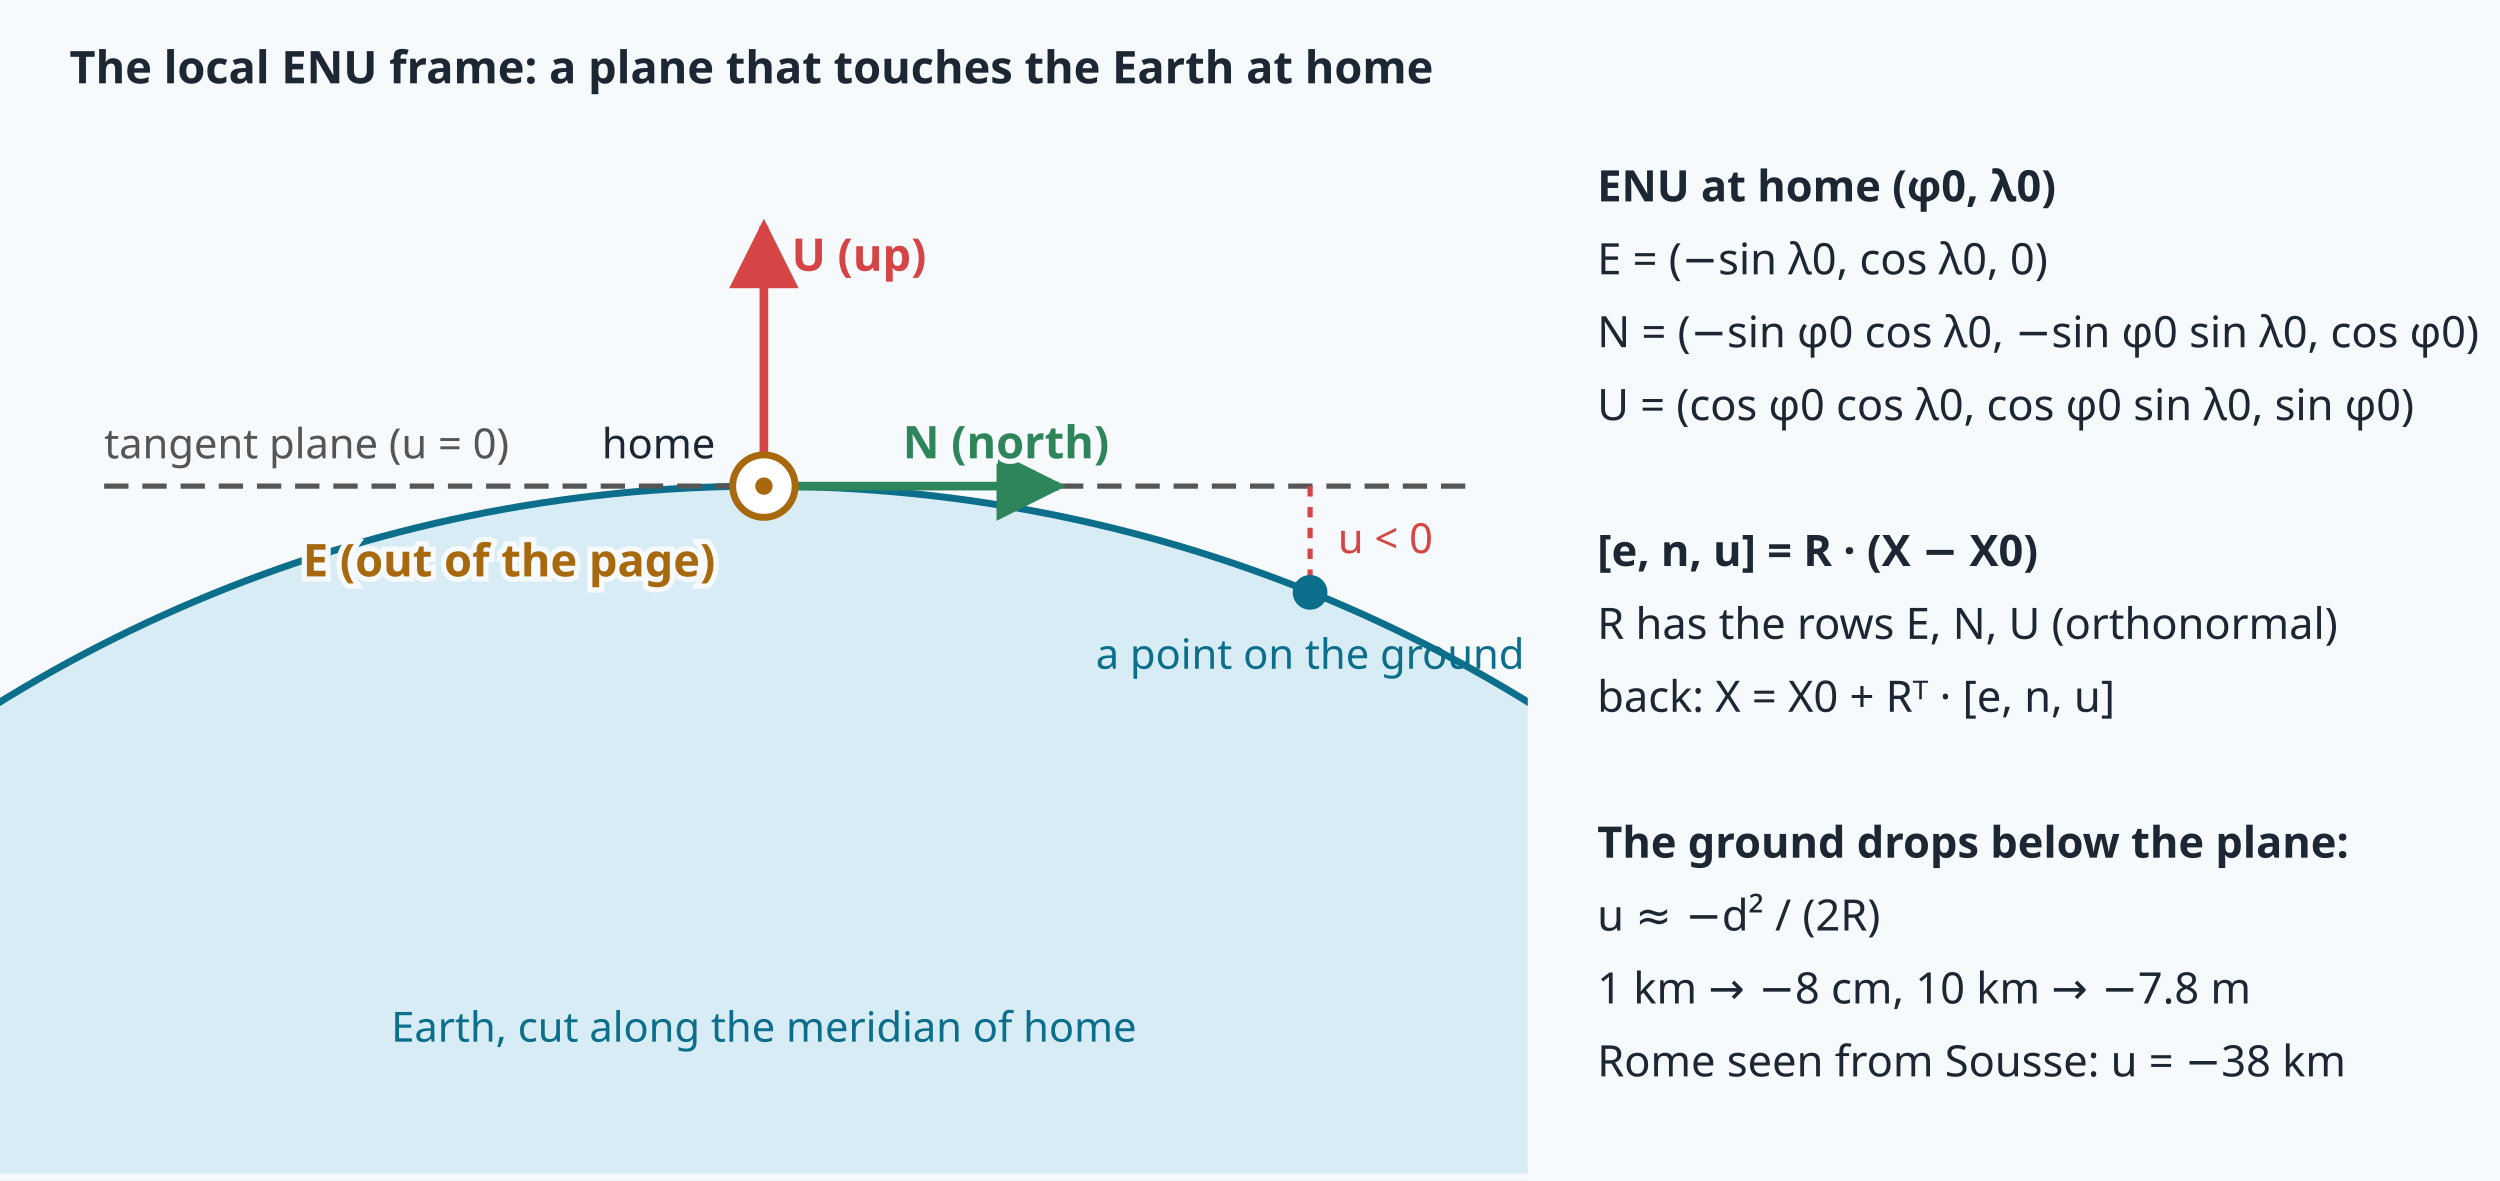
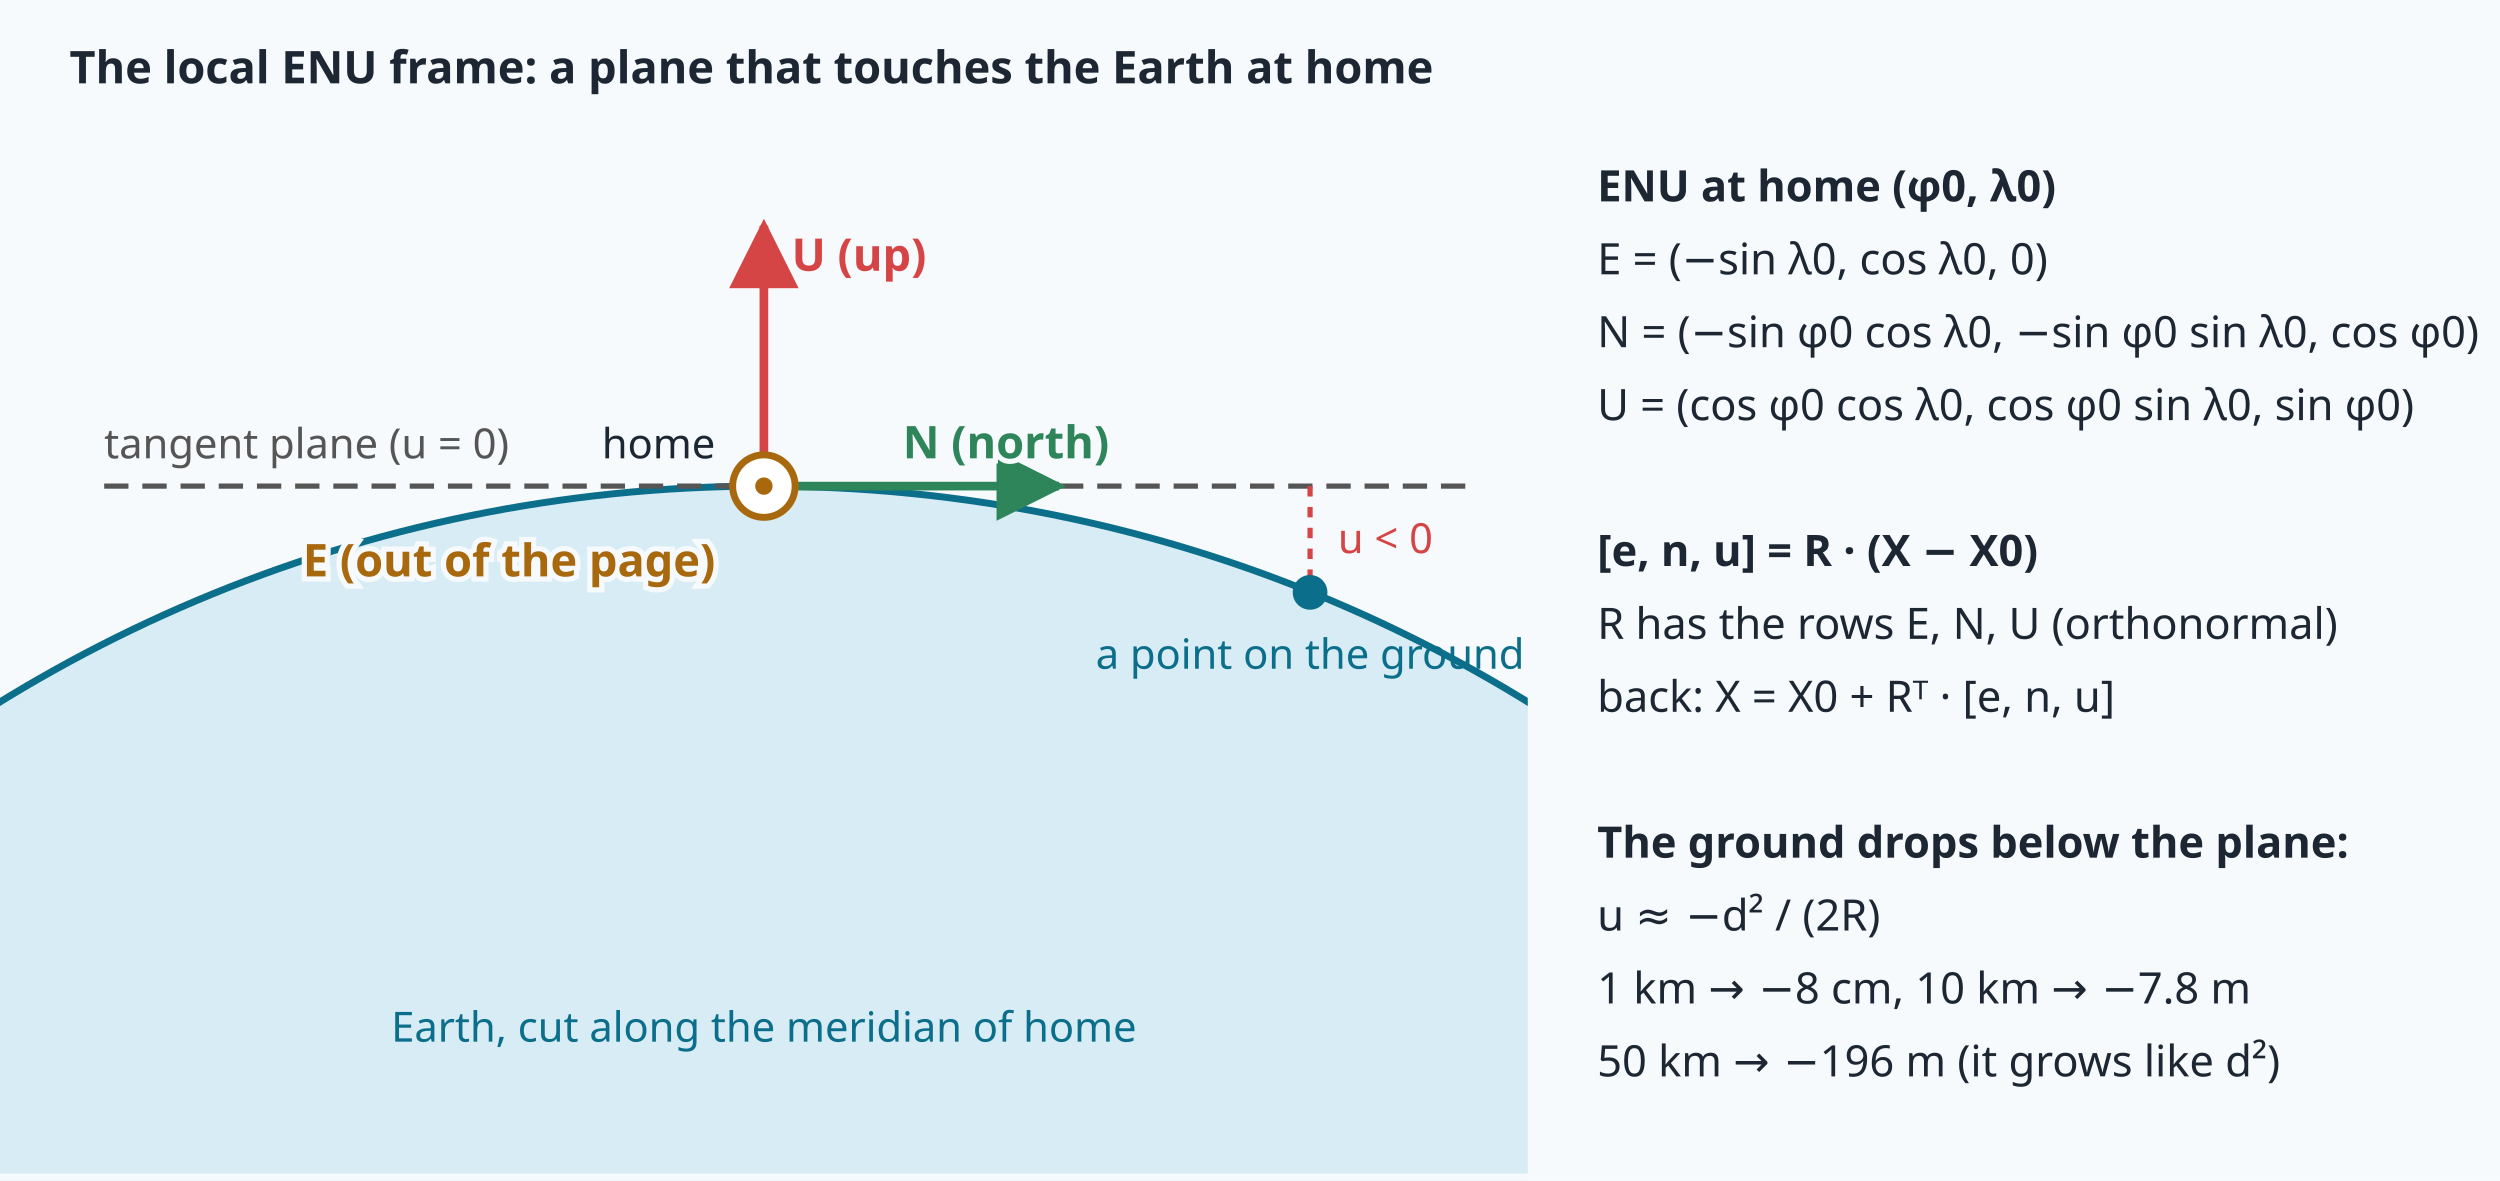
<svg xmlns="http://www.w3.org/2000/svg" viewBox="0 0 720 340" font-family="sans-serif" font-size="13">
  <rect width="720" height="340" fill="#f7fafc" />
  <defs>
    <marker id="a" viewBox="0 0 10 10" refX="9" refY="5" markerWidth="8" markerHeight="8" orient="auto">
      <path d="M0 0 L10 5 L0 10 z" fill="context-stroke" />
    </marker>
  </defs>
  <text x="20" y="24" fill="#1d2733" font-weight="bold">The local ENU frame: a plane that touches the Earth at home</text>
  <clipPath id="left">
    <rect x="0" y="0" width="440" height="340" />
  </clipPath>
  <circle cx="220" cy="560" r="420" fill="#d7ecf5" stroke="#0b6e8a" stroke-width="2" clip-path="url(#left)" />
  <rect x="0" y="338" width="720" height="2" fill="#f7fafc" />
  <text x="220" y="300" fill="#0b6e8a" font-size="12" text-anchor="middle">Earth, cut along the meridian of home</text>
  <line x1="30" y1="140" x2="425" y2="140" stroke="#555" stroke-width="1.5" stroke-dasharray="7 4" />
  <text x="30" y="132" fill="#555" font-size="12" stroke="#f7fafc" stroke-width="3" paint-order="stroke">tangent plane (u = 0)</text>
  <line x1="220" y1="140" x2="220" y2="65" stroke="#d64545" stroke-width="2.5" marker-end="url(#a)" />
  <text x="228" y="78" fill="#d64545" font-weight="bold">U (up)</text>
  <line x1="220" y1="140" x2="305" y2="140" stroke="#2f855a" stroke-width="2.5" marker-end="url(#a)" />
  <text x="260" y="132" fill="#2f855a" font-weight="bold" stroke="#f7fafc" stroke-width="3" paint-order="stroke">N (north)</text>
  <circle cx="220" cy="140" r="9" fill="white" stroke="#a8680d" stroke-width="2" />
  <circle cx="220" cy="140" r="2.5" fill="#a8680d" />
  <text x="206" y="166" fill="#a8680d" font-weight="bold" text-anchor="end" stroke="#f7fafc" stroke-width="3" paint-order="stroke">E (out of the page)</text>
  <text x="206" y="132" fill="#1d2733" font-size="12" text-anchor="end" stroke="#f7fafc" stroke-width="3" paint-order="stroke">home</text>
  <line x1="377.3" y1="140" x2="377.3" y2="170.6" stroke="#d64545" stroke-width="1.5" stroke-dasharray="3 3" />
  <circle cx="377.3" cy="170.6" r="5" fill="#0b6e8a" />
  <text x="385.3" y="159.3" fill="#d64545" font-size="12">u &lt; 0</text>
  <text x="377.3" y="192.6" fill="#0b6e8a" font-size="12" text-anchor="middle">a point on the ground</text>
  <text x="460" y="58" fill="#1d2733" font-size="12.5" font-weight="bold">ENU at home (φ0, λ0)</text>
  <text x="460" y="79" fill="#1d2733" font-size="12.5">E = (−sin λ0, cos λ0, 0)</text>
  <text x="460" y="100" fill="#1d2733" font-size="12.5">N = (−sin φ0 cos λ0, −sin φ0 sin λ0, cos φ0)</text>
  <text x="460" y="121" fill="#1d2733" font-size="12.5">U = (cos φ0 cos λ0, cos φ0 sin λ0, sin φ0)</text>
  <text x="460" y="163" fill="#1d2733" font-size="12.5" font-weight="bold">[e, n, u] = R · (X − X0)</text>
  <text x="460" y="184" fill="#1d2733" font-size="12.5">R has the rows E, N, U (orthonormal)</text>
  <text x="460" y="205" fill="#1d2733" font-size="12.5">back:  X = X0 + Rᵀ · [e, n, u]</text>
  <text x="460" y="247" fill="#1d2733" font-size="12.5" font-weight="bold">The ground drops below the plane:</text>
  <text x="460" y="268" fill="#1d2733" font-size="12.5">u ≈ −d² / (2R)</text>
  <text x="460" y="289" fill="#1d2733" font-size="12.5">1 km → −8 cm,  10 km → −7.8 m</text>
-   <text x="460" y="310" fill="#1d2733" font-size="12.5">Rome seen from Sousse: u = −38 km</text>
+   <text x="460" y="310" fill="#1d2733" font-size="12.5">50 km → −196 m (it grows like d²)</text>
</svg>
